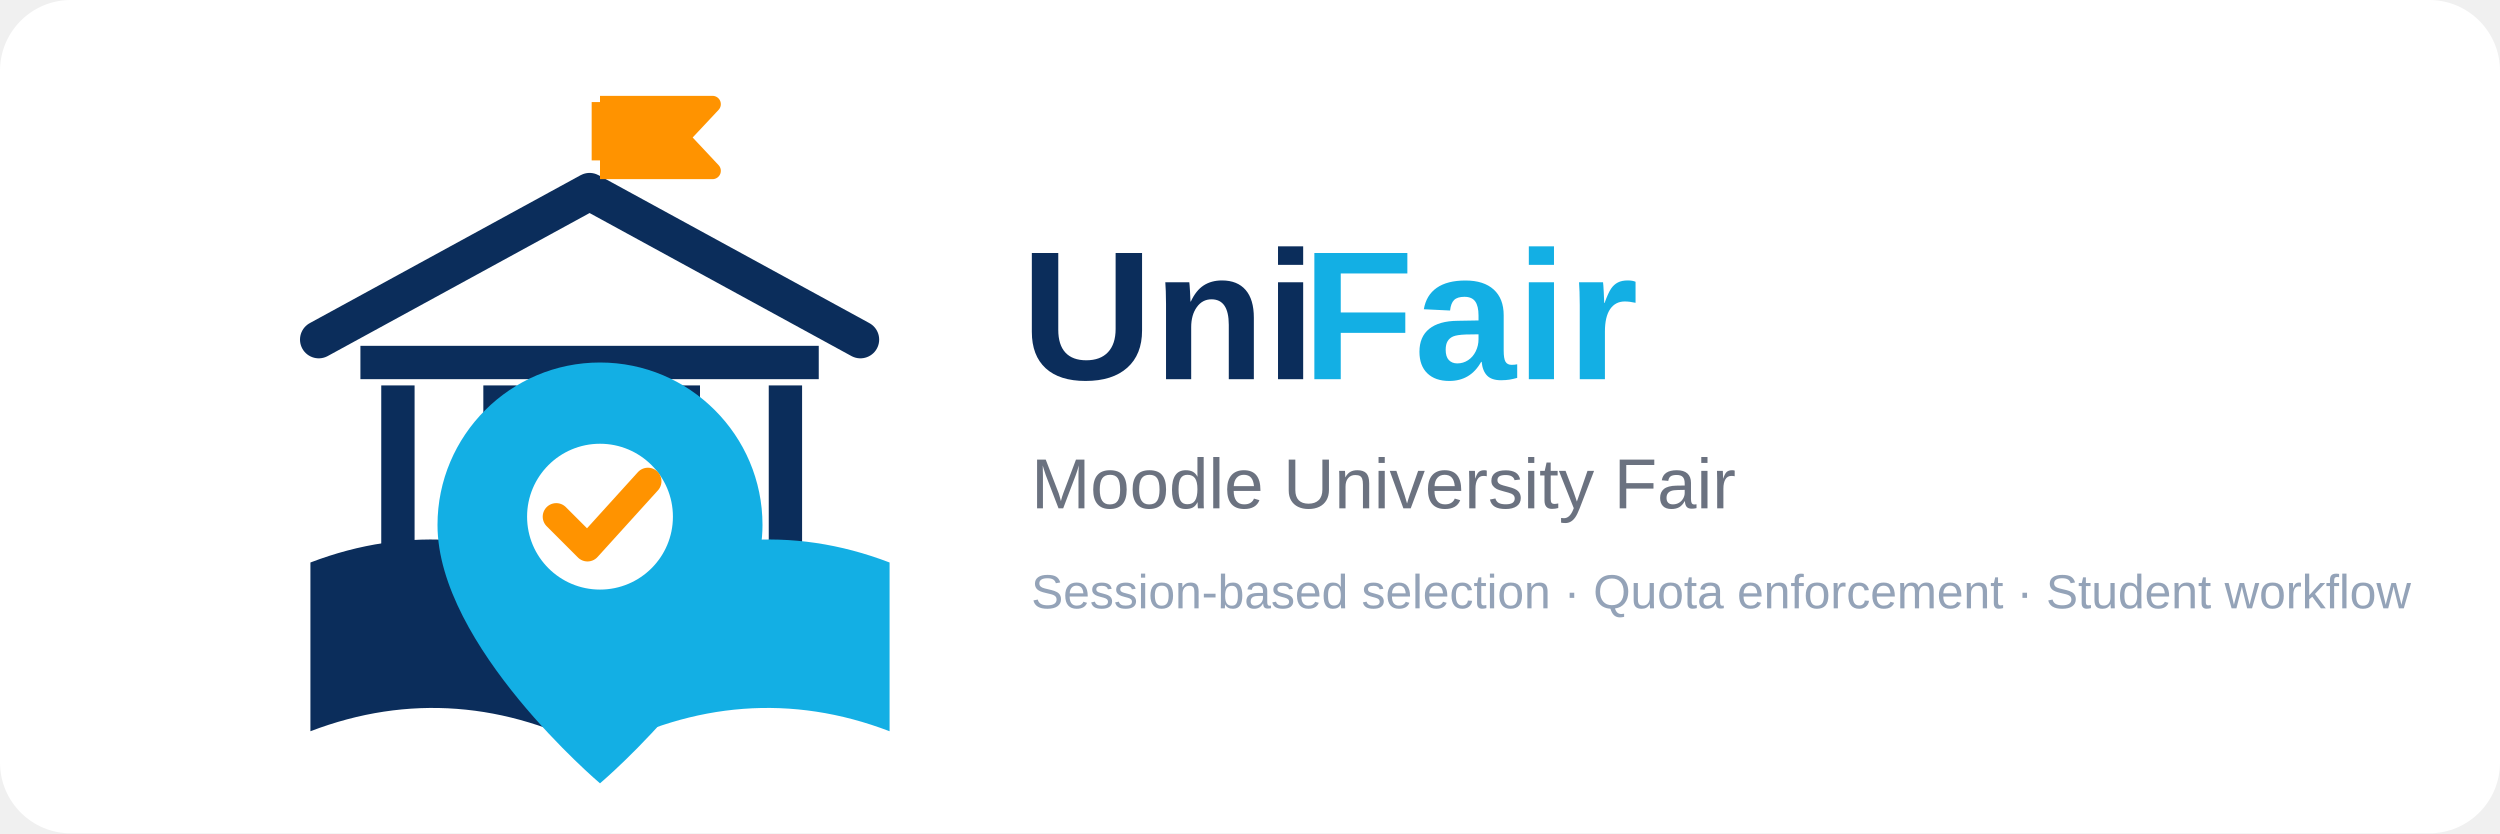
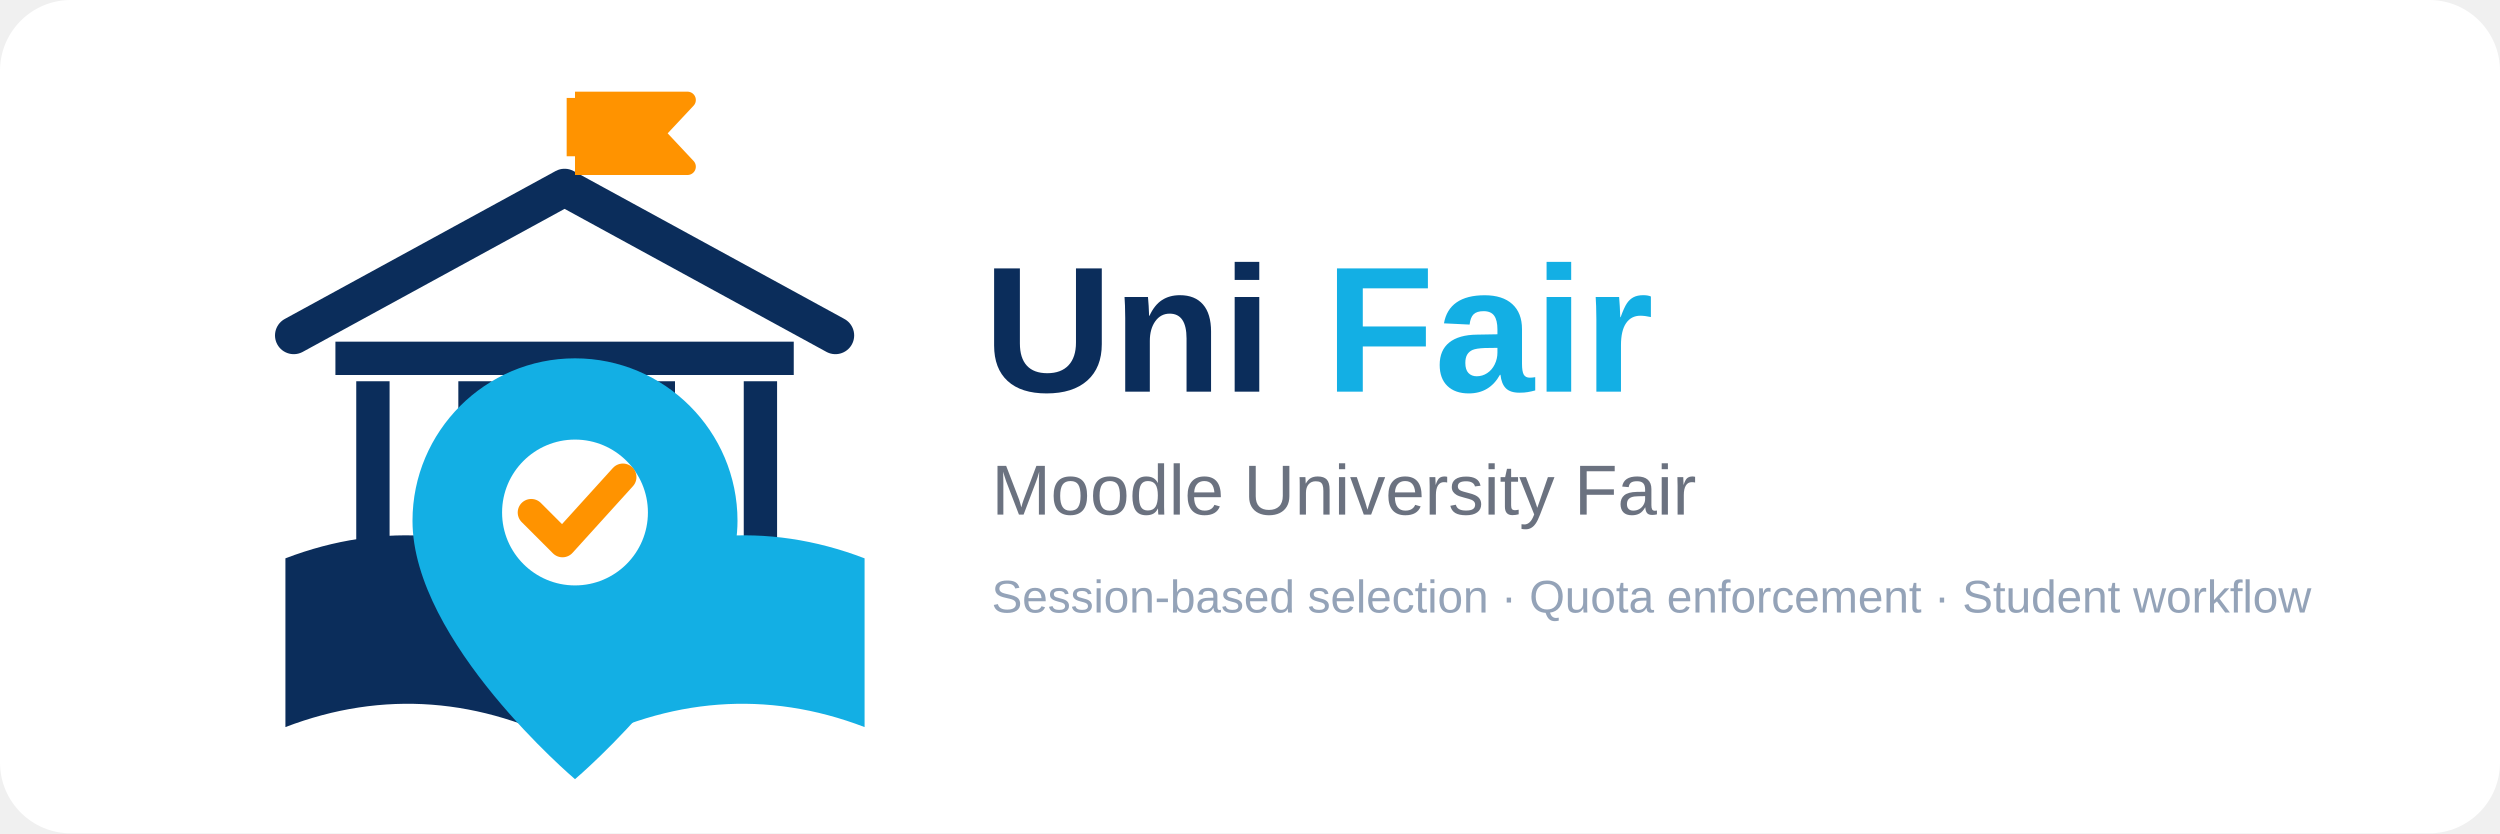
<svg xmlns="http://www.w3.org/2000/svg" viewBox="0 0 1200 400" role="img" aria-labelledby="t d">
-   <rect width="1200" height="400" rx="34" fill="#fff" />
-   <g transform="translate(90 58)">
+   <rect width="1200" height="400" rx="34" fill="#ffffff" />
+   <g transform="translate(78 56)">
    <path d="M63 105l130-71 130 71" fill="none" stroke="#0b2d5b" stroke-width="18" stroke-linecap="round" stroke-linejoin="round" />
    <path d="M83 116h220" stroke="#0b2d5b" stroke-width="16" />
    <path d="M101 127v77M150 127v77M238 127v77M287 127v77" stroke="#0b2d5b" stroke-width="16" />
    <path d="M59 212c47-18 95-14 139 12v79c-45-24-92-28-139-10z" fill="#0b2d5b" />
    <path d="M198 224c44-26 92-30 139-12v81c-47-18-94-14-139 10z" fill="#13afe4" />
    <path d="M198 116c-43 0-78 35-78 78 0 58 78 124 78 124s78-66 78-124c0-43-35-78-78-78z" fill="#13afe4" />
    <circle cx="198" cy="190" r="35" fill="#fff" />
    <path d="M177 190l15 15 29-32" fill="none" stroke="#ff9300" stroke-width="13" stroke-linecap="round" stroke-linejoin="round" />
    <path d="M198 19v-28M198 -8h54l-15 16 15 16h-54" fill="#ff9300" stroke="#ff9300" stroke-width="8" stroke-linejoin="round" />
  </g>
-   <text x="490" y="182" font-family="Arial,Helvetica,sans-serif" font-size="88" font-weight="800" fill="#0b2d5b">Uni</text>
-   <text x="625" y="182" font-family="Arial,Helvetica,sans-serif" font-size="88" font-weight="800" fill="#13afe4">Fair</text>
-   <text x="495" y="244" font-family="Arial,Helvetica,sans-serif" font-size="34" fill="#6b7280">Moodle University Fair</text>
-   <text x="495" y="292" font-family="Arial,Helvetica,sans-serif" font-size="23" fill="#94a3b8">Session-based selection · Quota enforcement · Student workflow</text>
+   <g font-family="Arial,Helvetica,sans-serif">
+     <text x="472" y="188" font-size="86" font-weight="800" fill="#0b2d5b">Uni</text>
+     <text x="636" y="188" font-size="86" font-weight="800" fill="#13afe4">Fair</text>
+     <text x="476" y="247" font-size="34" fill="#6b7280">Moodle University Fair</text>
+     <text x="476" y="294" font-size="22" fill="#94a3b8">Session-based selection · Quota enforcement · Student workflow</text>
+   </g>
</svg>
